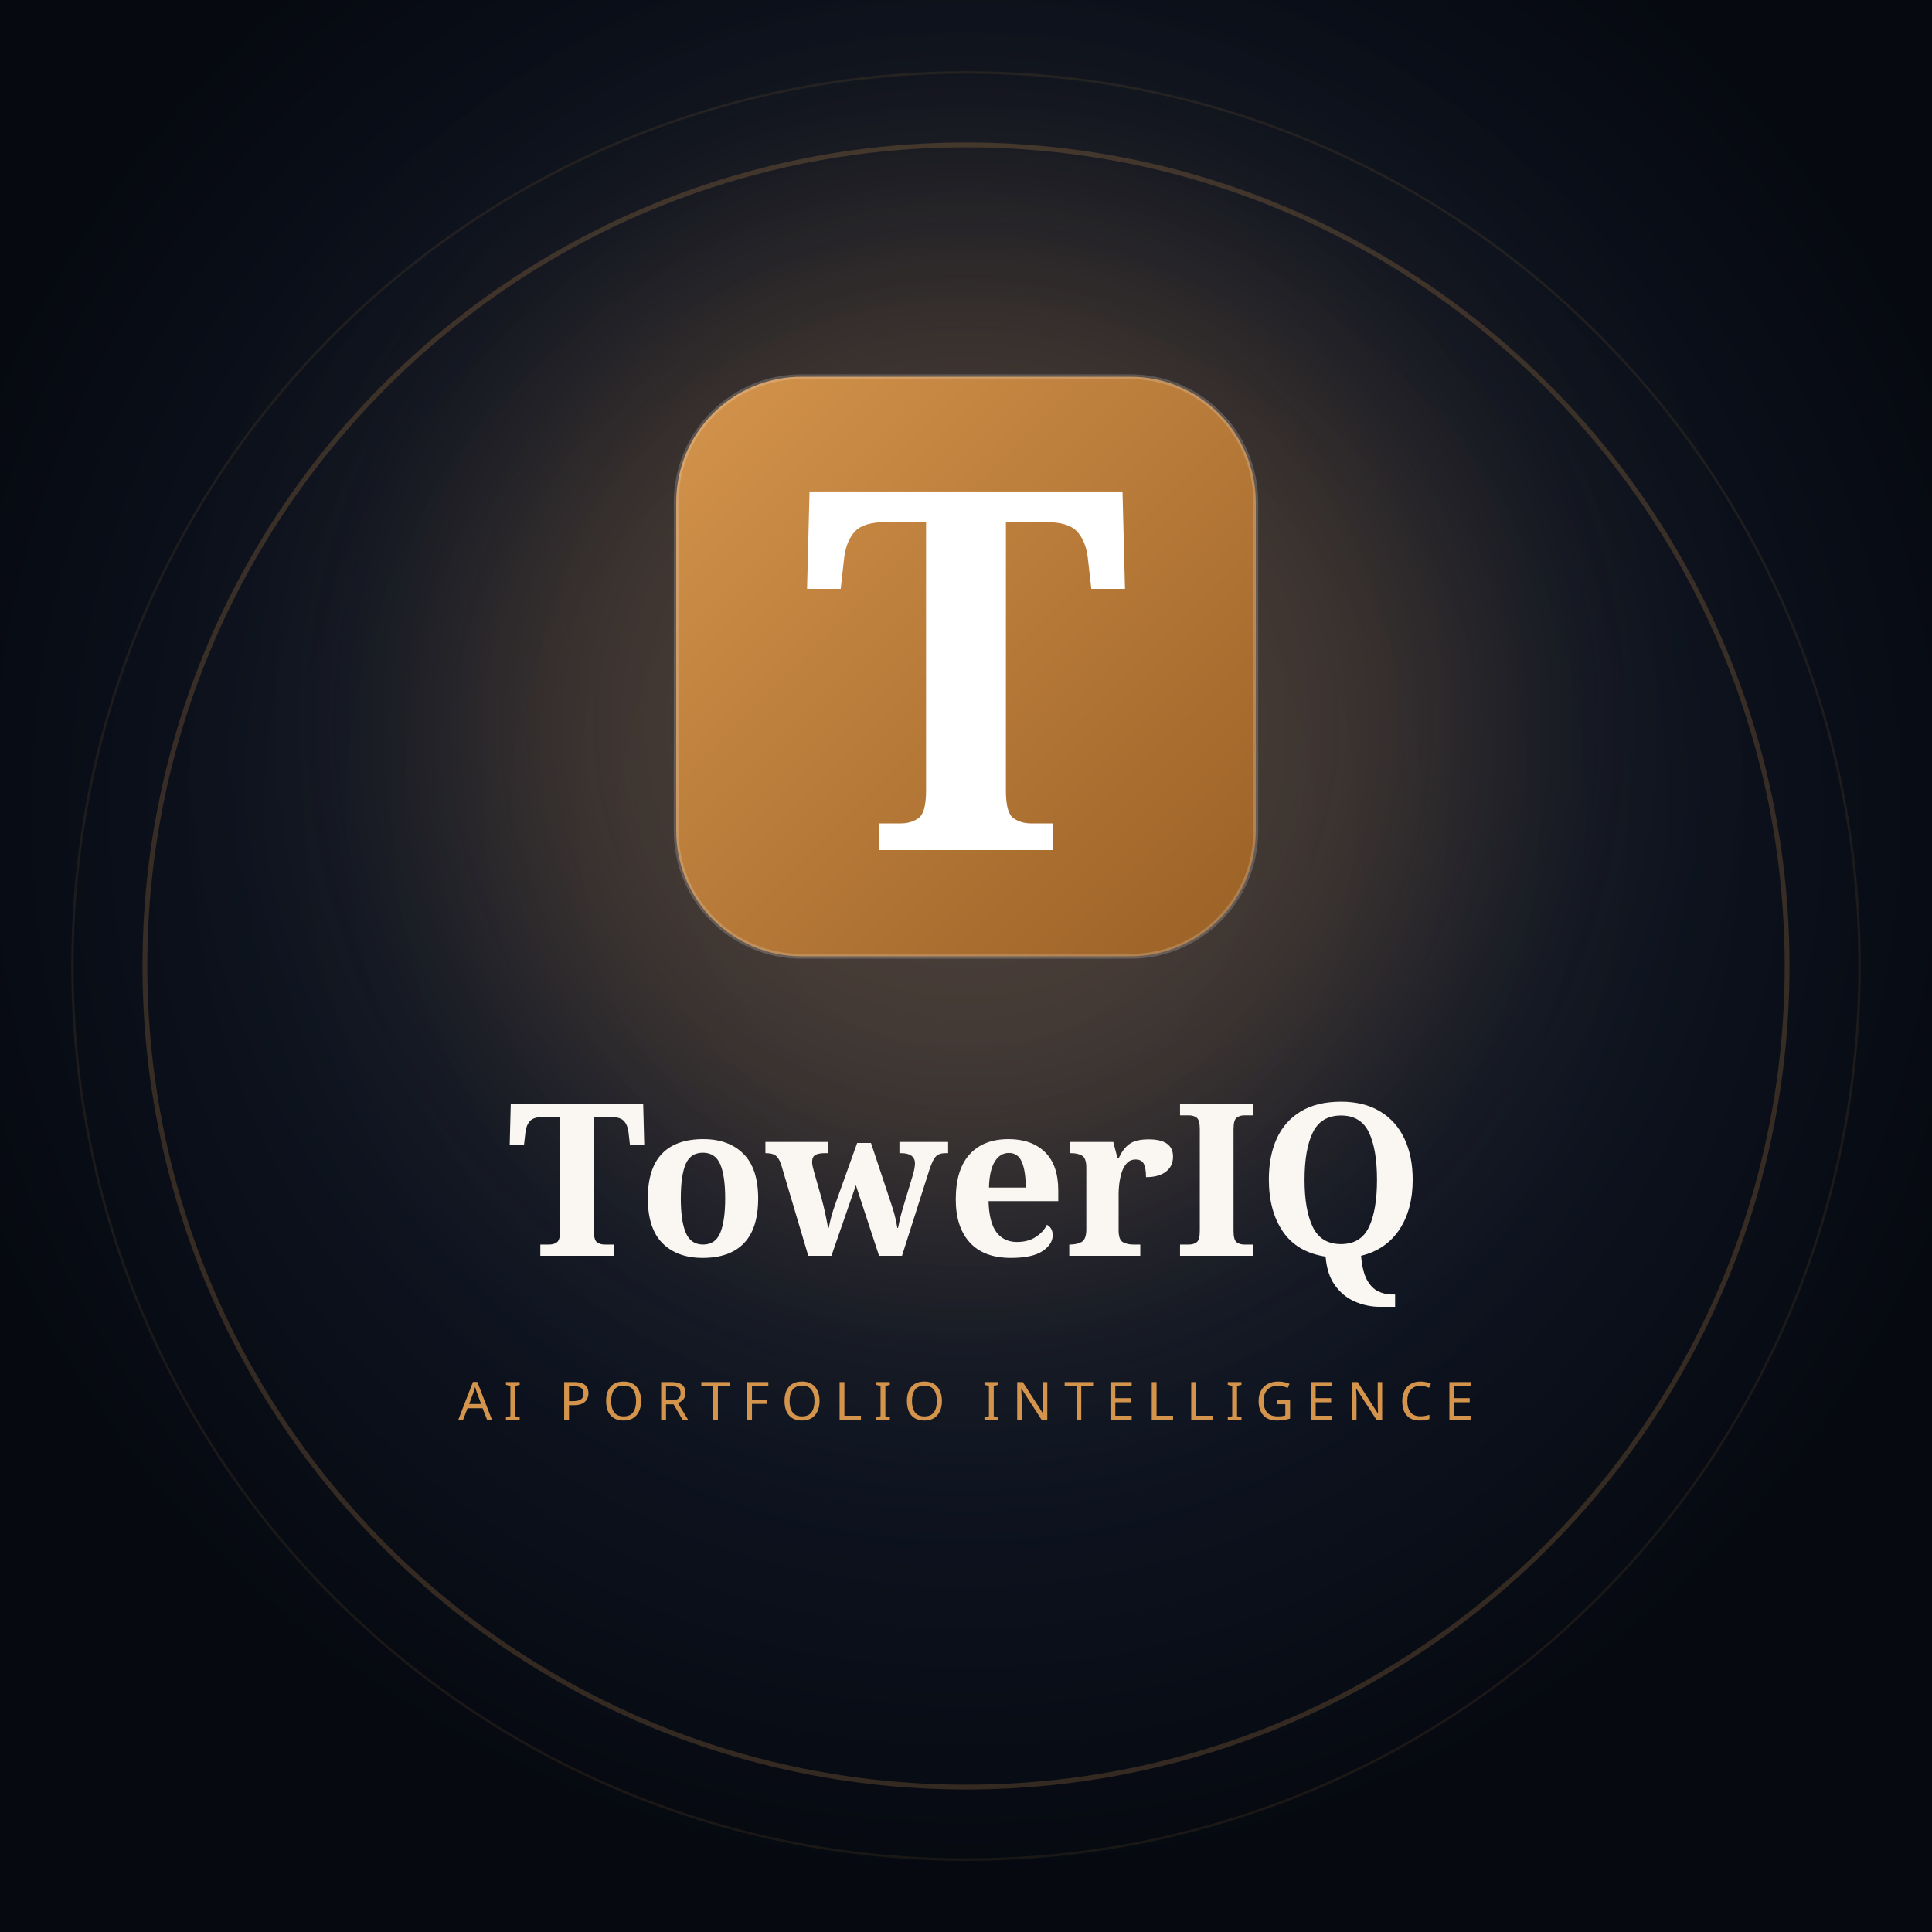
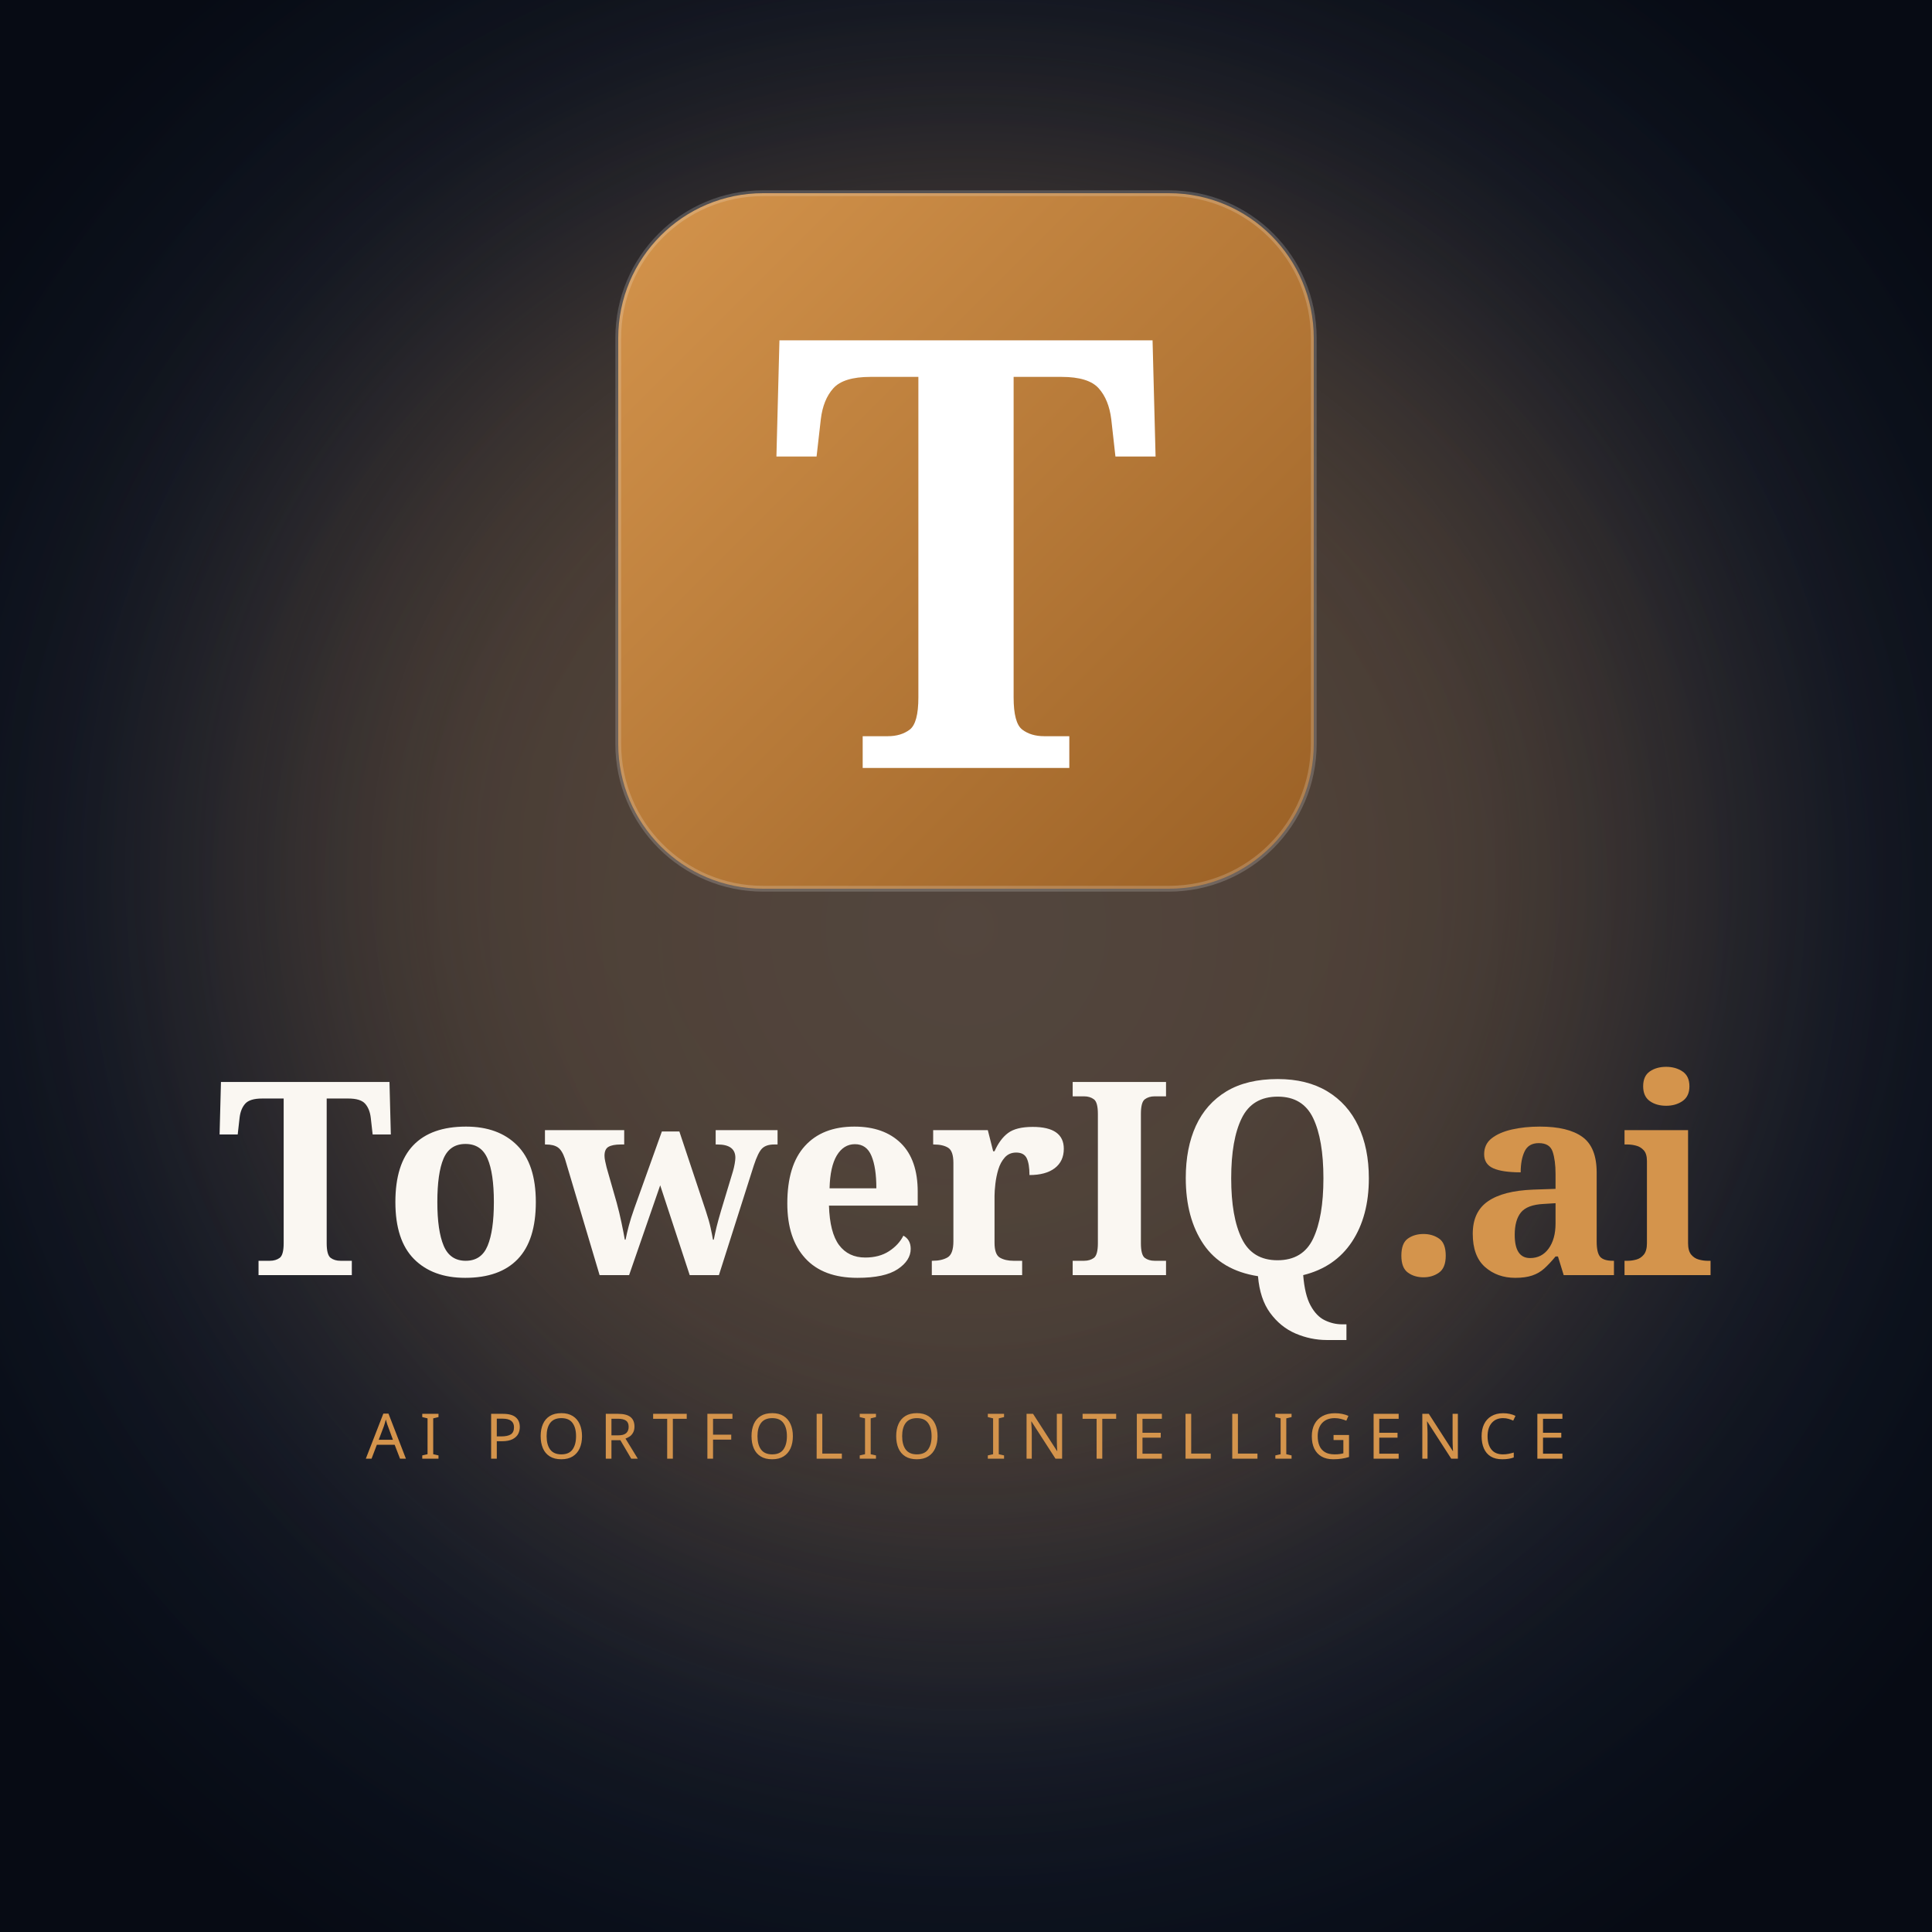
<svg xmlns="http://www.w3.org/2000/svg" viewBox="0 0 400 400" width="400" height="400">
  <defs>
-     <radialGradient id="bg" cx="50%" cy="42%" r="55%">
-       <stop offset="0%" stop-color="#1A2235" />
-       <stop offset="60%" stop-color="#0E1421" />
-       <stop offset="100%" stop-color="#060910" />
+     <radialGradient id="bg" cx="50%" cy="48%" r="62%">
+       <stop offset="0%" stop-color="#1C2539" />
+       <stop offset="65%" stop-color="#101726" />
+       <stop offset="100%" stop-color="#070B14" />
    </radialGradient>
    <linearGradient id="copper" x1="0%" y1="0%" x2="100%" y2="100%">
      <stop offset="0%" stop-color="#D4944C" />
      <stop offset="100%" stop-color="#9A6025" />
    </linearGradient>
    <filter id="softBlur" x="-50%" y="-50%" width="200%" height="200%">
-       <feGaussianBlur stdDeviation="28" />
+       <feGaussianBlur stdDeviation="36" />
    </filter>
  </defs>
  <rect width="400" height="400" fill="url(#bg)" />
-   <circle cx="200" cy="150" r="105" fill="#D4944C" opacity="0.26" filter="url(#softBlur)" />
-   <circle cx="200" cy="200" r="170" fill="none" stroke="#D4944C" stroke-width="1" opacity="0.22" />
-   <circle cx="200" cy="200" r="185" fill="none" stroke="#D4944C" stroke-width="0.5" opacity="0.1" />
-   <rect x="140" y="78" width="120" height="120" rx="26" fill="url(#copper)" />
-   <rect x="140" y="78" width="120" height="120" rx="26" fill="none" stroke="#ffffff" stroke-width="1" opacity="0.18" />
-   <text x="200" y="176" font-family="Fraunces, Georgia, serif" font-size="104" font-weight="700" fill="#FFFFFF" text-anchor="middle">T</text>
-   <text x="200" y="260" font-family="Fraunces, Georgia, serif" font-size="44" font-weight="600" fill="#FAF7F2" text-anchor="middle" letter-spacing="-0.01em">TowerIQ</text>
-   <text x="200" y="294" font-family="DM Sans, sans-serif" font-size="11" letter-spacing="0.22em" fill="#D4944C" font-weight="500" text-anchor="middle">AI PORTFOLIO INTELLIGENCE</text>
+   <circle cx="200" cy="180" r="150" fill="#D4944C" opacity="0.3" filter="url(#softBlur)" />
+   <rect x="128" y="40" width="144" height="144" rx="30" fill="url(#copper)" />
+   <rect x="128" y="40" width="144" height="144" rx="30" fill="none" stroke="#ffffff" stroke-width="1.2" opacity="0.18" />
+   <text x="200" y="159" font-family="Fraunces, Georgia, serif" font-size="124" font-weight="700" fill="#FFFFFF" text-anchor="middle">T</text>
+   <text x="200" y="264" font-family="Fraunces, Georgia, serif" font-size="56" font-weight="600" fill="#FAF7F2" text-anchor="middle" letter-spacing="-0.01em">TowerIQ<tspan fill="#D4944C">.ai</tspan>
+   </text>
+   <text x="200" y="302" font-family="DM Sans, sans-serif" font-size="13" letter-spacing="0.22em" fill="#D4944C" font-weight="500" text-anchor="middle">AI PORTFOLIO INTELLIGENCE</text>
</svg>
